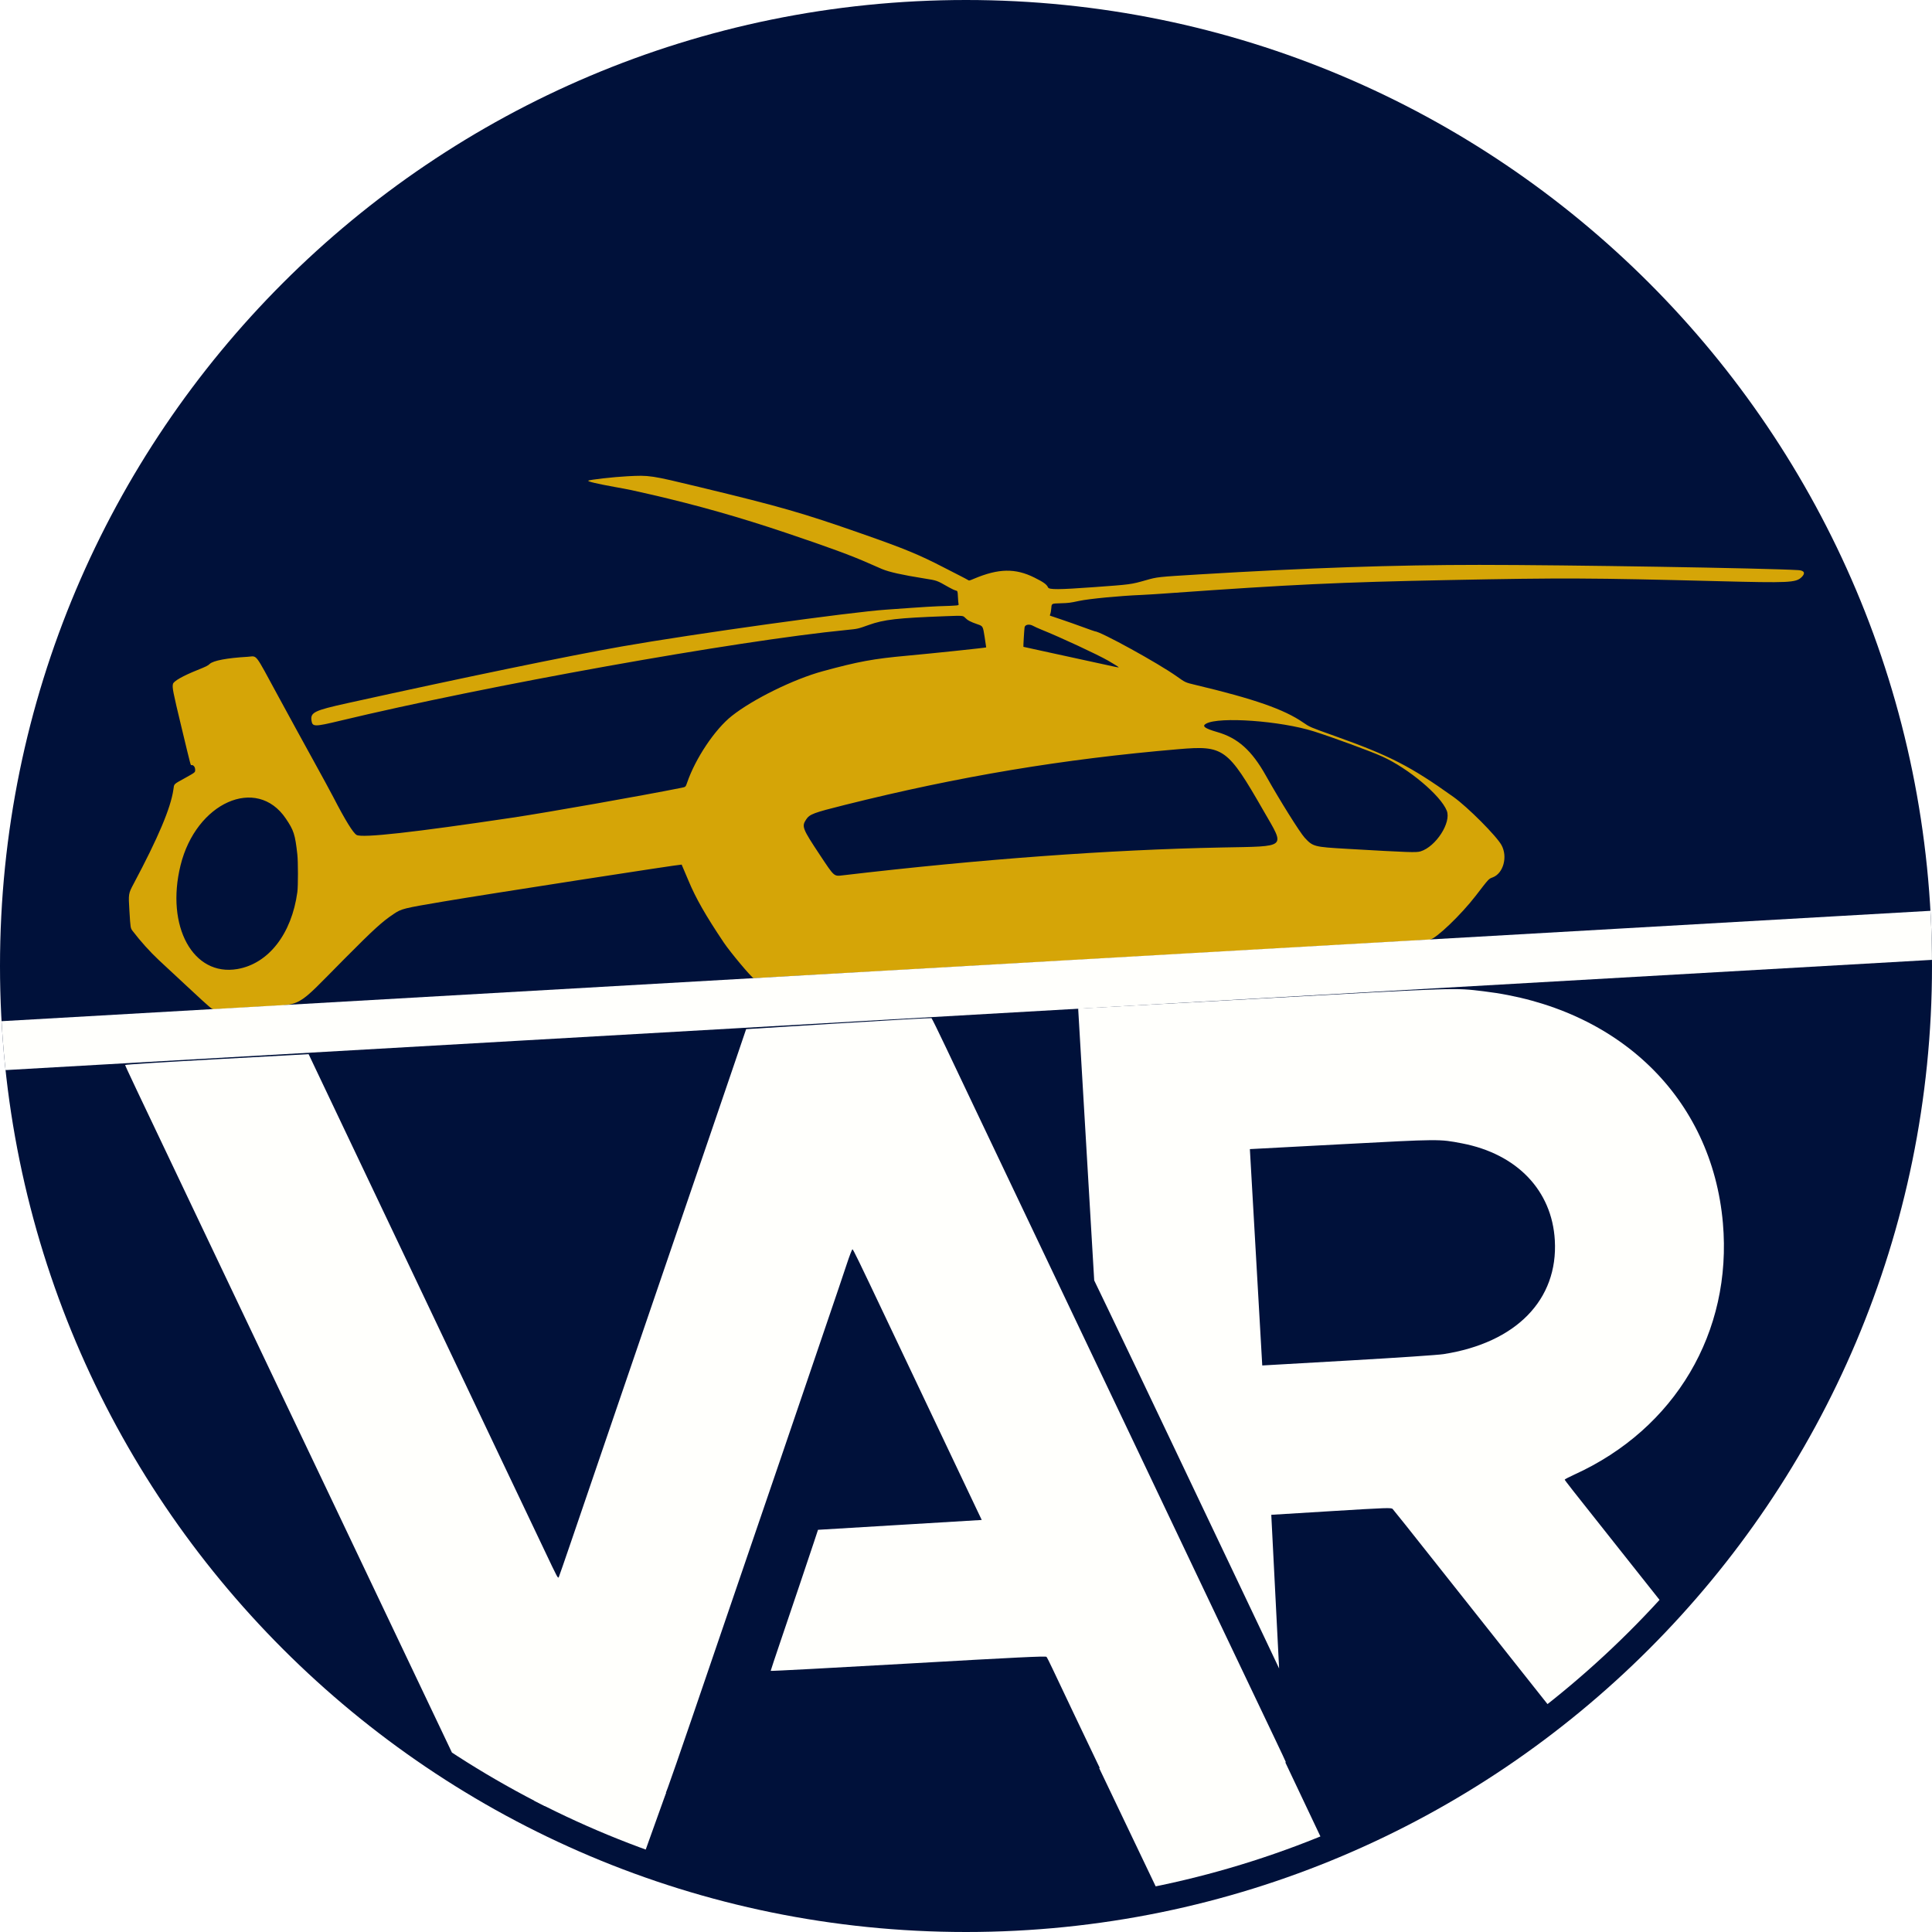
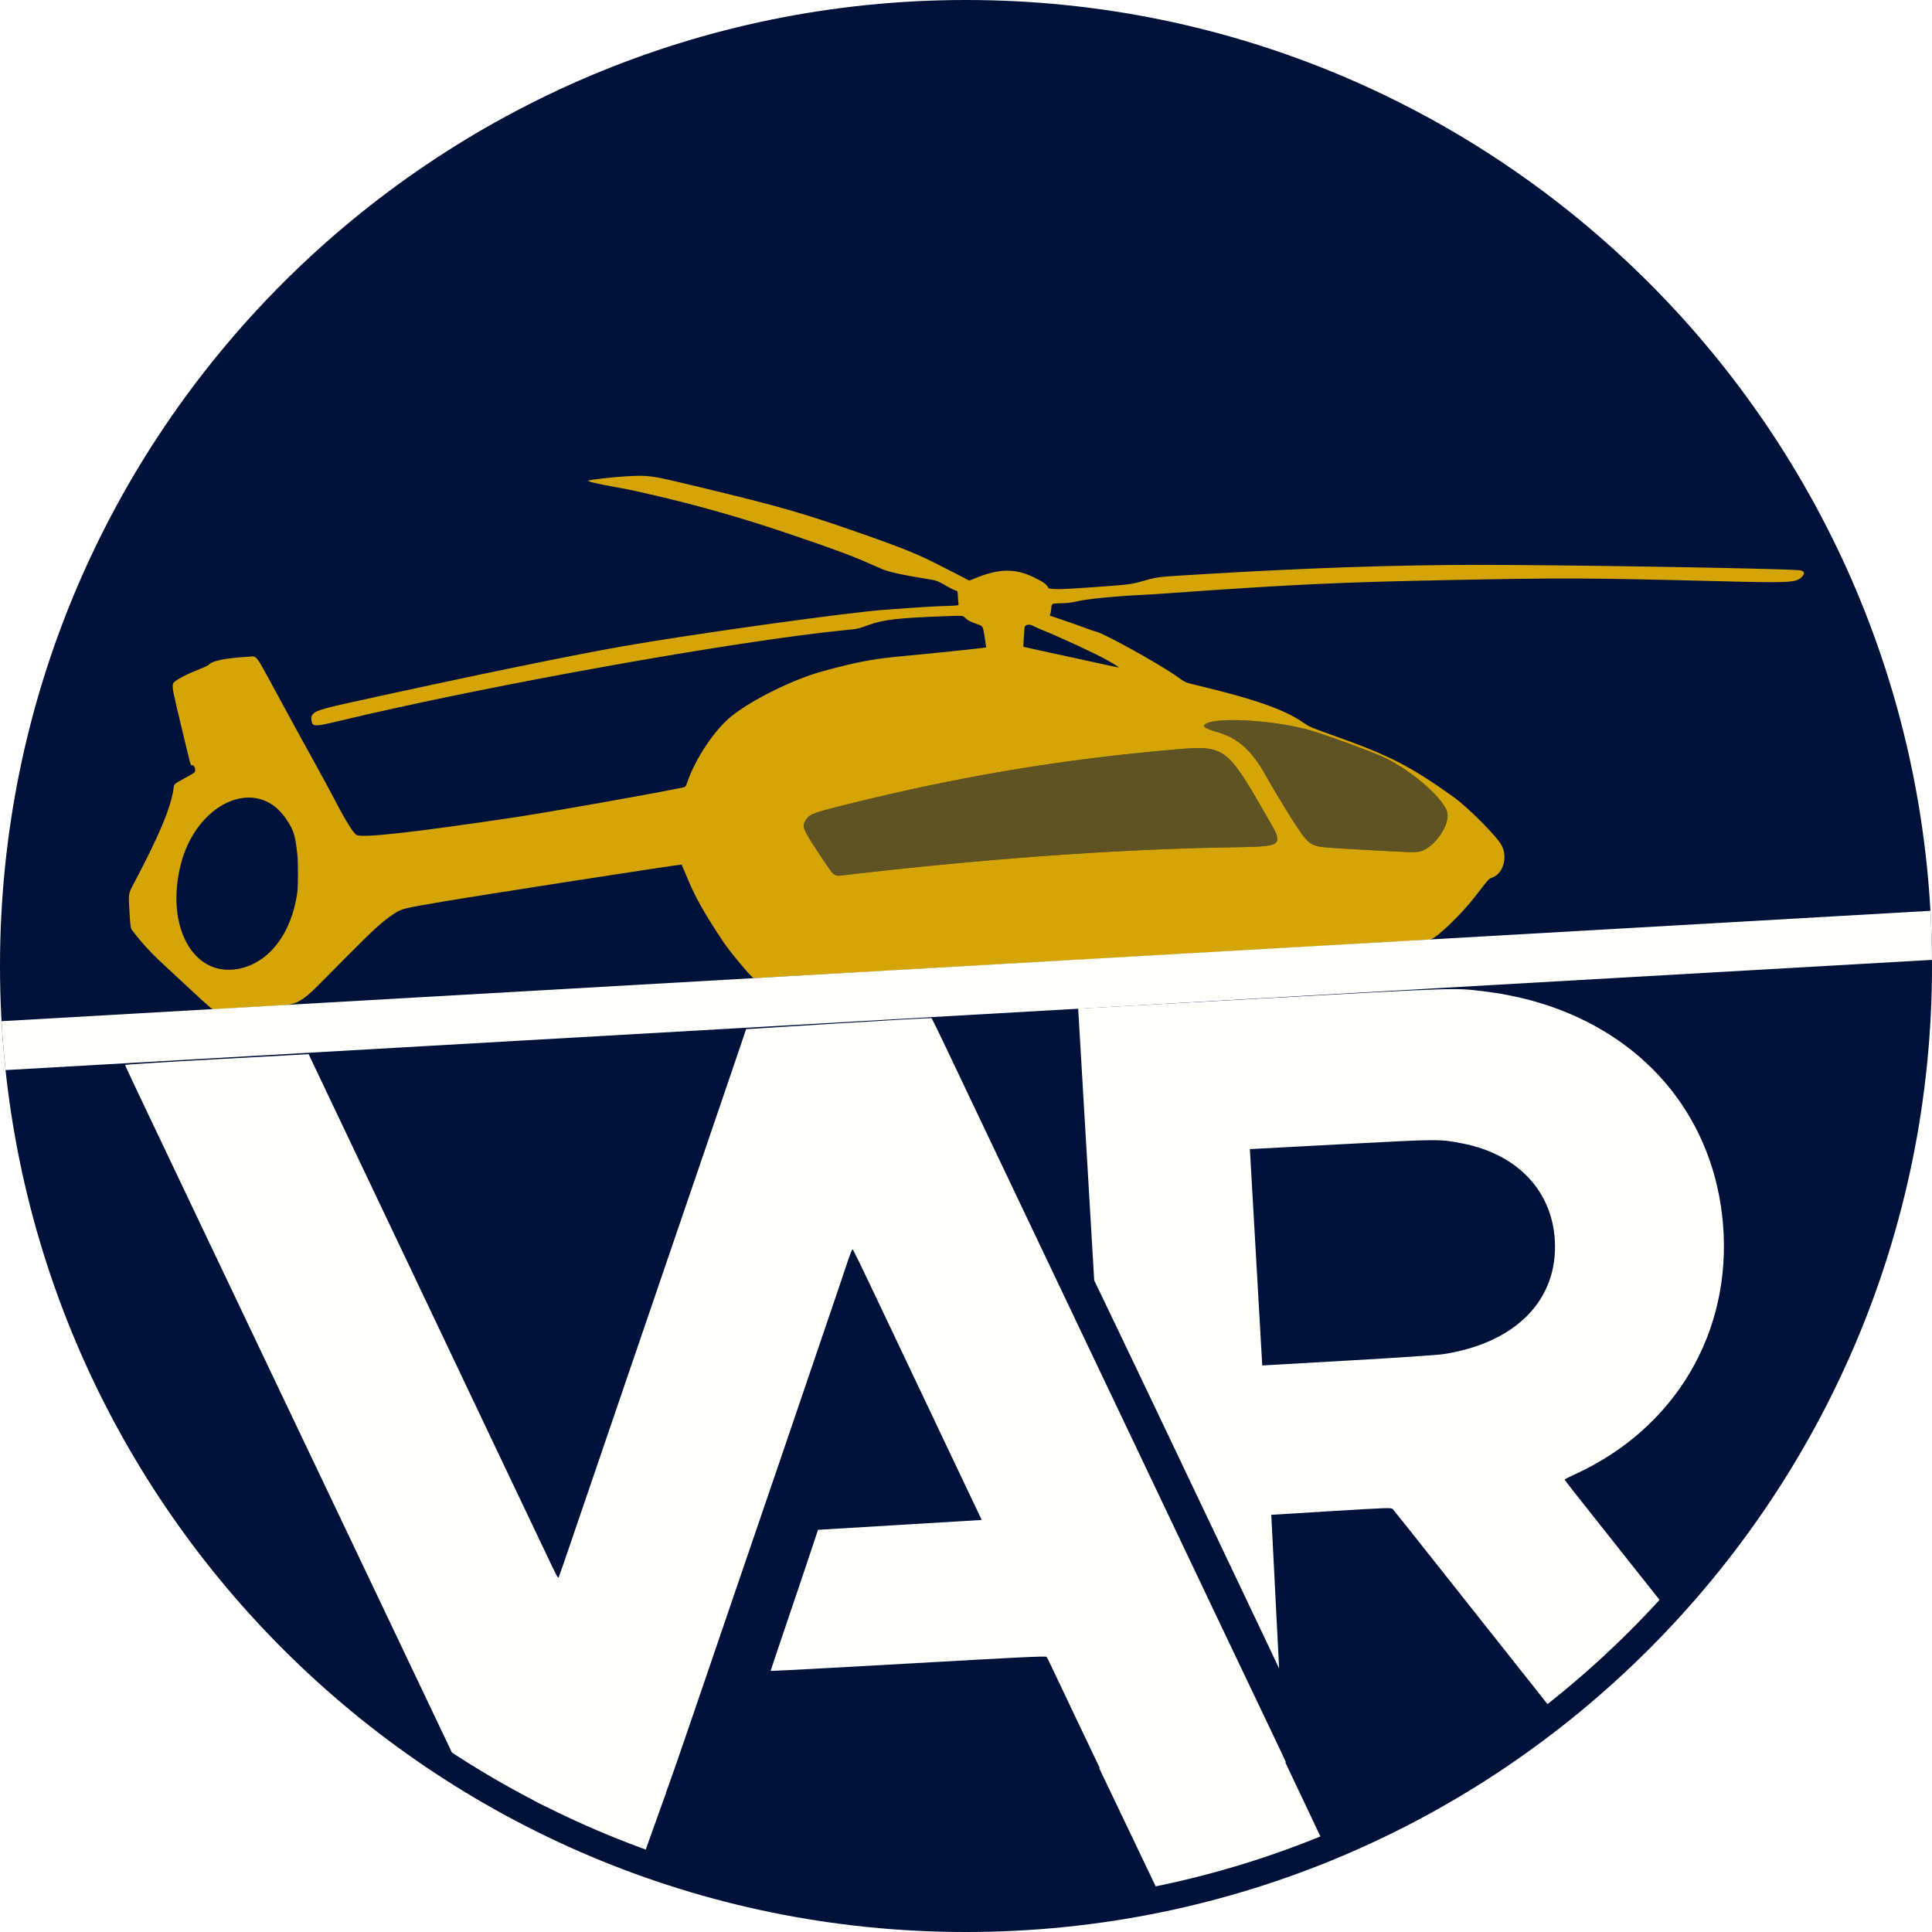
<svg xmlns="http://www.w3.org/2000/svg" viewBox="0 0 512 512" width="512" height="512">
  <defs>
    <clipPath id="n1">
      <circle cx="256" cy="256" r="256" />
    </clipPath>
  </defs>
  <g clip-path="url(#n1)">
    <circle cx="256" cy="256" r="256" fill="#00113A" />
    <g fill="#D5A507" transform="translate(34.00,126.11) scale(0.444)">
      <path d="M35.7 305.27C27.86 297.99 20 290.67 18.23 289.02C12.94 284.07 7.26 277.76 2.59 271.63C1.3 269.94 1.3 269.94 0.67 259.67C0.04 249.4 0.04 249.4 3.21 243.43C17.85 215.93 25.31 198.26 26.9 187.33C27.45 183.58 26.65 184.36 34.25 180.13C39.92 176.97 39.91 176.98 39.91 175.49C39.91 173.85 39.02 172.61 37.83 172.6C37.11 172.6 37.81 175.22 31.69 149.81C26.64 128.87 26.11 126.2 26.67 124.15C27.12 122.49 32.62 119.37 41.13 115.95C46.53 113.78 47.49 113.3 48.58 112.26C50.67 110.26 58.97 108.69 71.24 107.99C77.19 107.64 74.98 104.81 89.29 131.15C96.15 143.79 105.73 161.29 110.57 170.04C115.41 178.79 120.75 188.62 122.44 191.88C129.48 205.52 134.23 213.21 136.29 214.34C139.72 216.22 170.18 212.83 229.23 204.01C250.02 200.91 306.75 190.88 330.23 186.17C332.66 185.68 332.66 185.68 333.54 183.12C338.5 168.63 350.1 151.3 360.17 143.32C372.8 133.3 397.13 121.34 414.41 116.63C435.84 110.79 444.66 109.17 464.81 107.34C479.81 105.98 511.76 102.62 512.05 102.38C512.08 102.36 511.65 99.49 511.1 96.01C510.1 89.68 510.1 89.68 506.87 88.58C502.65 87.13 501 86.26 499.45 84.67C498.18 83.37 498.18 83.37 487.88 83.75C459.05 84.82 451.08 85.73 441.9 89.01C435.4 91.33 435.45 91.31 428.8 91.97C362.81 98.45 214.12 125.11 126.21 146.21C111.13 149.83 109.91 149.82 109.35 146.09C108.62 141.18 110.96 140.04 130.7 135.68C199.78 120.43 262.82 107.4 294.63 101.81C336.98 94.36 431.41 81.22 452.54 79.84C455.13 79.67 462.05 79.18 467.91 78.75C473.77 78.33 480.74 77.91 483.41 77.82C496.02 77.41 495.76 77.44 495.55 76.49C495.44 76.03 495.28 74.08 495.18 72.17C495.01 68.69 495.01 68.69 493.75 68.38C493.06 68.2 491.24 67.34 489.71 66.47C482.4 62.32 482.87 62.48 475.05 61.23C461.69 59.09 454.17 57.41 449.82 55.59C448.42 55 444.91 53.47 442.02 52.19C431.61 47.57 418.28 42.66 392.8 34.08C364.87 24.67 339.59 17.5 311.76 11.09C299.95 8.37 299.99 8.38 290.21 6.6C279.38 4.63 274.04 3.36 274.55 2.87C275.14 2.3 289.73 0.65 297.88 0.23C311.16 -0.46 311.55 -0.4 341.15 6.74C389.7 18.46 402.15 22.04 437.97 34.58C462.99 43.33 472.02 47.05 486.52 54.55C489.7 56.2 494.13 58.47 496.36 59.59C498.58 60.72 500.74 61.86 501.14 62.13C501.87 62.62 501.89 62.62 504.82 61.38C519.4 55.23 529.43 55.03 540.79 60.69C546.35 63.46 548.17 64.78 548.98 66.6C549.58 67.97 555.31 67.94 575.92 66.45C598.39 64.83 598.39 64.83 607.34 62.29C614.29 60.32 614.14 60.33 639.56 58.79C703.41 54.93 756.26 53.13 806.36 53.13C858.12 53.13 977.54 55.09 996.82 56.26C1000.43 56.48 1001.17 58.14 998.71 60.49C995.29 63.76 991.43 63.94 948.73 62.85C873.08 60.91 856.08 60.83 788.97 62.17C722.22 63.5 694.67 64.8 620.01 70.11C613.86 70.55 607 70.98 604.77 71.07C591.89 71.59 573.5 73.35 567.47 74.64C561.97 75.82 561.32 75.9 556.36 76.04C551.11 76.19 551.11 76.19 550.94 78.75C550.84 80.16 550.57 81.77 550.34 82.33C550.01 83.11 549.99 83.38 550.24 83.47C550.42 83.53 553.42 84.55 556.9 85.72C560.39 86.9 566.25 88.96 569.93 90.32C573.61 91.67 576.74 92.77 576.89 92.77C580.14 92.77 614.7 111.79 625.81 119.69C630.93 123.34 630.93 123.34 636.87 124.75C672.02 133.12 689.95 139.38 701.29 147.24C705.18 149.93 705.18 149.93 720.24 155.31C752.95 166.98 765.35 173.35 790.99 191.66C799.5 197.73 816.67 214.97 819.64 220.42C823.42 227.36 820.75 237.21 814.42 239.63C811.9 240.59 812.26 240.2 804.25 250.61C795.46 262.02 780.6 276.24 776.87 276.82C775.66 277 373.53 299.94 373.25 299.84C371.87 299.33 359.32 284.34 355.46 278.59C344.66 262.51 338.75 252.16 334.39 241.69C332.21 236.45 330.36 232.1 330.28 232.02C329.97 231.71 213.68 249.73 187.97 254.08C164.08 258.12 163.13 258.35 158.5 261.43C151.54 266.06 146.73 270.44 129.11 288.18C98.73 318.77 105.03 315.29 77.25 316.85C63.91 317.61 52.31 318.29 51.48 318.37C49.96 318.52 49.96 318.52 35.7 305.27ZM65.16 294.35C83.73 291.12 97.51 273.39 100.91 248.38C101.38 244.97 101.37 230.17 100.9 226C99.56 213.99 98.8 211.61 94.02 204.55C76.64 178.83 40.43 194.92 31.18 232.47C22.2 268.91 38.7 298.96 65.16 294.35ZM426.51 238.42C508.82 228.76 585.47 223.14 652.64 221.81C692.24 221.03 690.56 222.48 677.71 200.11C656.08 162.43 653.86 160.82 626.75 163.14C557.73 169.02 495.94 179.34 427.86 196.36C408.78 201.13 406.7 201.91 404.56 205.13C401.84 209.25 402.31 210.47 412.79 226.27C421.54 239.45 421.09 239.05 426.51 238.42ZM771.34 224.12C780.47 221.3 789.76 206.88 786.96 199.86C783.31 190.7 764.16 174.62 748.38 167.48C741.64 164.43 718.63 155.97 707.64 152.51C687.74 146.23 651.12 143.59 643.34 147.88C640.63 149.37 642.43 150.74 649.96 152.91C662.3 156.47 670.56 163.87 679.03 178.98C687.23 193.6 699.29 212.89 702.16 215.99C707.1 221.32 707.66 221.47 727.59 222.62C764.71 224.76 768.81 224.9 771.34 224.12ZM591.15 114.24C591.15 114.08 588 112.11 584.82 110.28C578.3 106.55 556.35 96.34 545.07 91.8C543.08 91 540.82 89.97 540.03 89.52C537.82 88.26 535.19 88.74 534.96 90.44C534.72 92.22 534.14 101.92 534.27 102.04C534.33 102.09 541.55 103.67 550.3 105.55C559.05 107.43 571.61 110.17 578.21 111.63C589.8 114.19 591.15 114.47 591.15 114.24Z" fill-rule="evenodd" />
+       <path d="M426.51 238.42C508.82 228.76 585.47 223.14 652.64 221.81C692.24 221.03 690.56 222.48 677.71 200.11C656.08 162.43 653.86 160.82 626.75 163.14C557.73 169.02 495.94 179.34 427.86 196.36C408.78 201.13 406.7 201.91 404.56 205.13C401.84 209.25 402.31 210.47 412.79 226.27C421.54 239.45 421.09 239.05 426.51 238.42ZM771.34 224.12C780.47 221.3 789.76 206.88 786.96 199.86C783.31 190.7 764.16 174.62 748.38 167.48C741.64 164.43 718.63 155.97 707.64 152.51C687.74 146.23 651.12 143.59 643.34 147.88C640.63 149.37 642.43 150.74 649.96 152.91C662.3 156.47 670.56 163.87 679.03 178.98C687.23 193.6 699.29 212.89 702.16 215.99C707.1 221.32 707.66 221.47 727.59 222.62C764.71 224.76 768.81 224.9 771.34 224.12Z" opacity="0.45" />
    </g>
    <g transform="translate(256,256) rotate(-3.275)">
      <rect x="-614.4" y="0" width="1228.8" height="13" fill="#FFFFFC" />
    </g>
    <g transform="rotate(-3.275 256 256)">
      <defs>
        <clipPath id="wc1">
          <circle cx="256" cy="256" r="249.00" />
        </clipPath>
      </defs>
      <g clip-path="url(#wc1)">
        <g fill="#FFFFFC" transform="translate(32.03,269.00) scale(0.42394)">
          <path d="M195.1 478.09C193.93 477.63 193.3 476.14 173.69 427.85C169.31 417.07 161.96 399.04 157.36 387.77C144.85 357.16 130.53 321.99 124.7 307.6C121.86 300.58 116.25 286.82 112.24 277.02C99.77 246.52 89.4 221.12 84.01 207.84C76.29 188.85 63.1 156.48 36.82 92.04C5.35 14.87 0 1.67 0 1.08C0 0.81 25.85 0.66 57.45 0.74L114.9 0.89L119.73 12.77C122.38 19.3 128.74 34.93 133.87 47.51C145.14 75.16 159.52 110.48 170.14 136.58C174.45 147.19 182.06 165.9 187.05 178.15C196.26 200.76 206.8 226.67 220.74 260.99C224.99 271.44 230.49 284.93 232.96 290.97C235.43 297.02 240.44 309.31 244.09 318.29C251.9 337.51 251.75 337.2 252.42 336.01C252.69 335.53 256.69 325.8 261.33 314.39C269.84 293.41 277.55 274.47 295.12 231.29C300.44 218.23 308.05 199.52 312.04 189.73C318.74 173.26 325.93 155.59 346.48 105.11C350.8 94.49 358.42 75.79 363.41 63.54C368.4 51.29 376.16 32.19 380.66 21.08L388.83 0.89L446.64 0.59C478.44 0.43 504.66 0.45 504.91 0.64C505.16 0.82 508.67 9.11 512.7 19.04C516.73 28.98 524.11 47.13 529.11 59.38C541.84 90.6 555.55 124.24 565.9 149.64C570.75 161.56 578.1 179.6 582.23 189.73C586.36 199.85 593.99 218.56 599.17 231.29C604.36 244.03 612.91 265.01 618.18 277.91C633.59 315.68 644.01 341.24 650.83 358.08C654.35 366.73 659.95 380.49 663.29 388.66C666.63 396.82 673.22 412.99 677.95 424.58C682.68 436.18 689.46 452.8 693.03 461.52C696.6 470.24 699.52 477.52 699.52 477.7C699.52 477.88 673.66 478.03 642.04 478.03L584.56 478.03L581.68 471.05C577.2 460.19 560.23 418.53 557.18 410.93C555.68 407.17 554.19 403.76 553.87 403.36C553.42 402.77 535.39 402.61 467.27 402.61C419.95 402.61 381.24 402.46 381.24 402.26C381.24 402.07 384.56 393.72 388.61 383.71C396.8 363.5 408.21 335.11 412.82 323.49L415.81 315.92L467.08 315.77L518.34 315.62L513.87 304.63C511.41 298.59 505.44 283.89 500.59 271.97C495.75 260.05 487.88 240.68 483.1 228.92C478.32 217.16 470.83 198.72 466.45 187.95C450.59 148.87 447.82 142.25 447.34 142.09C447.07 142 445.2 146.13 443.18 151.28C441.16 156.42 434.67 172.52 428.75 187.05C422.83 201.59 414.81 221.36 410.93 231C407.04 240.63 399.56 259.07 394.3 271.97C376.24 316.27 366.82 339.41 358.64 359.56C345.14 392.83 338.8 408.42 330.37 429.04C311.03 476.38 310.36 477.95 309.1 478.28C307.23 478.79 196.4 478.6 195.1 478.09ZM881.95 474.91C879.81 472 876.03 466.65 856.48 438.84C852.23 432.79 840.49 416.09 830.38 401.72C820.26 387.35 807.21 368.78 801.36 360.45C784.84 336.91 776.14 324.62 775.21 323.48C774.4 322.5 772.01 322.45 736.79 322.59L699.23 322.74L698.93 370.83L698.63 418.92L690.21 398.15C685.57 386.72 677.74 367.49 672.81 355.4C667.87 343.32 660.52 325.28 656.47 315.32C652.42 305.36 644.8 286.65 639.54 273.75C634.28 260.85 625.94 240.41 621.01 228.33C616.08 216.24 608.68 198.2 604.57 188.24L597.09 170.13L596.94 85.03L596.79 -0.07L711.55 0.16C835.48 0.41 832.04 0.32 850.36 3.58C934.1 18.49 989.12 78.21 991.5 156.77C993.56 225.09 954.38 283.51 889.7 308.51C886.35 309.81 883.62 311.05 883.61 311.28C883.61 311.67 888.25 318.33 910.61 350.06C915.44 356.92 922.68 367.21 926.69 372.92C930.71 378.64 938.14 389.19 943.21 396.38C948.28 403.56 955.61 413.98 959.5 419.54C963.39 425.09 972.96 438.72 980.78 449.82C999.57 476.5 1000 477.12 1000 477.61C1000 477.84 973.95 478.03 942.12 478.03C884.24 478.03 884.24 478.03 881.95 474.91ZM812.44 228.62C858.16 224.16 885.99 198.77 885.99 161.52C885.99 130.34 865.44 106.28 831.53 97.74C817.42 94.19 818.24 94.23 756.09 93.98L698.93 93.75L698.93 161.48L698.93 229.22L752.61 229.22C784.27 229.22 808.81 228.97 812.44 228.62Z" fill-rule="evenodd" />
          <path d="M192.83 474.62 L311.60 474.62 L252.04 614.97 L252.04 614.97 ZM582.75 474.62 L697.88 474.62 L780.63 678.62 L666.26 678.62 ZM887.32 474.62 L997.18 474.62 L1138.70 678.62 L1067.96 678.62 Z" />
        </g>
      </g>
    </g>
  </g>
</svg>
